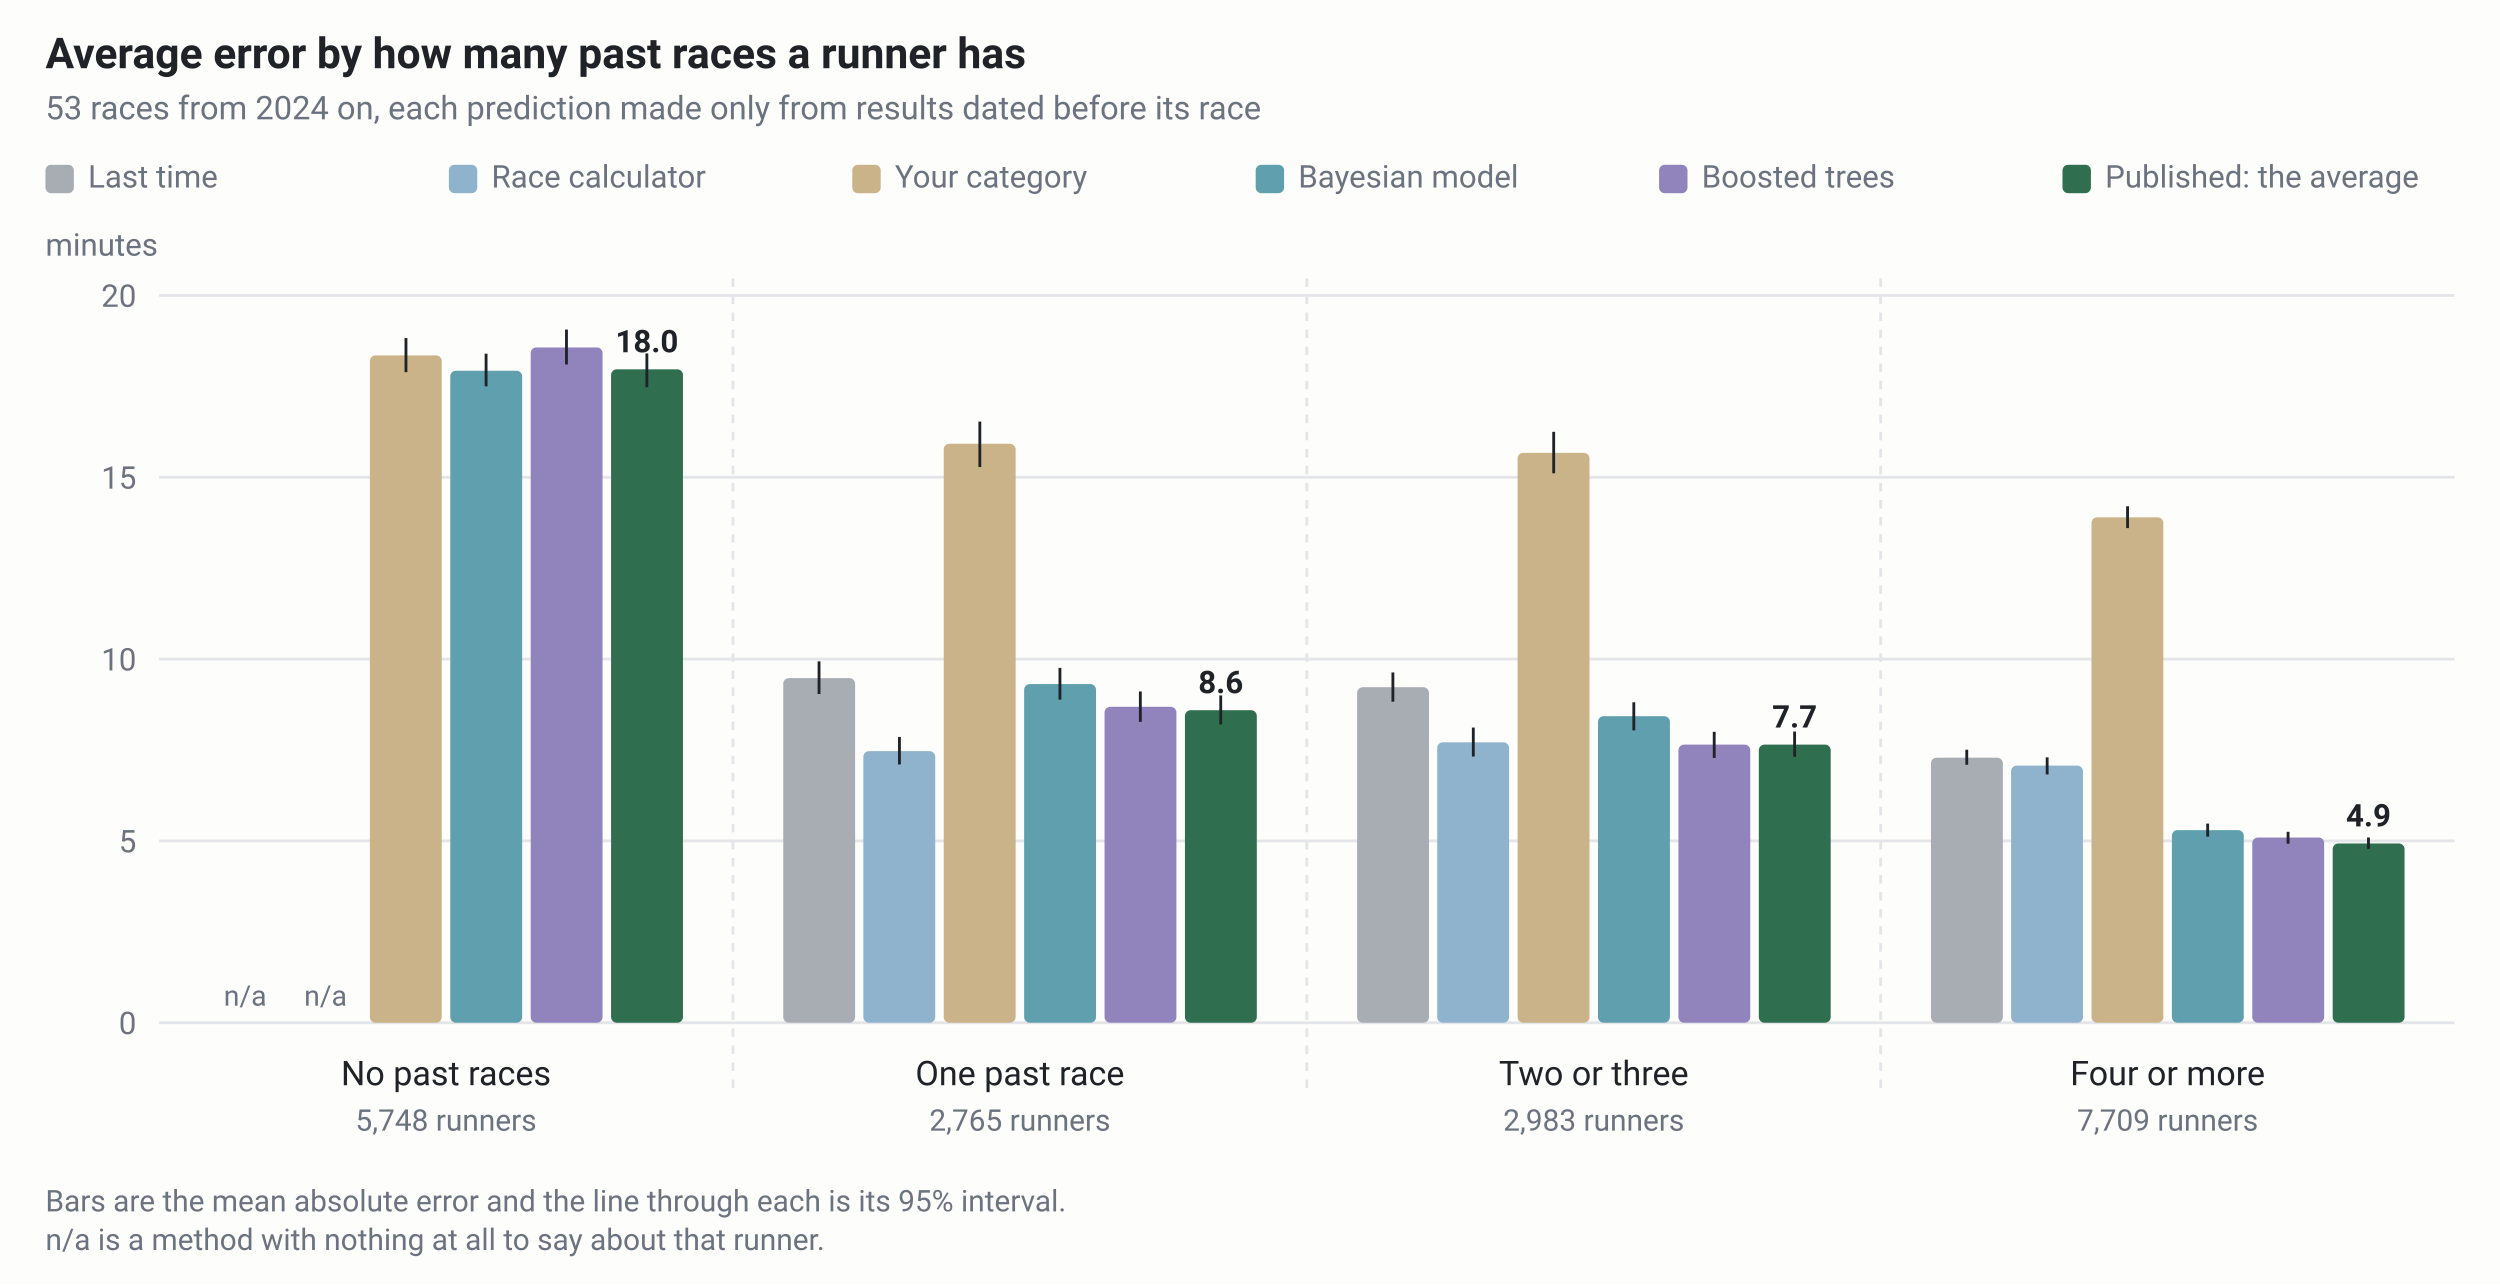
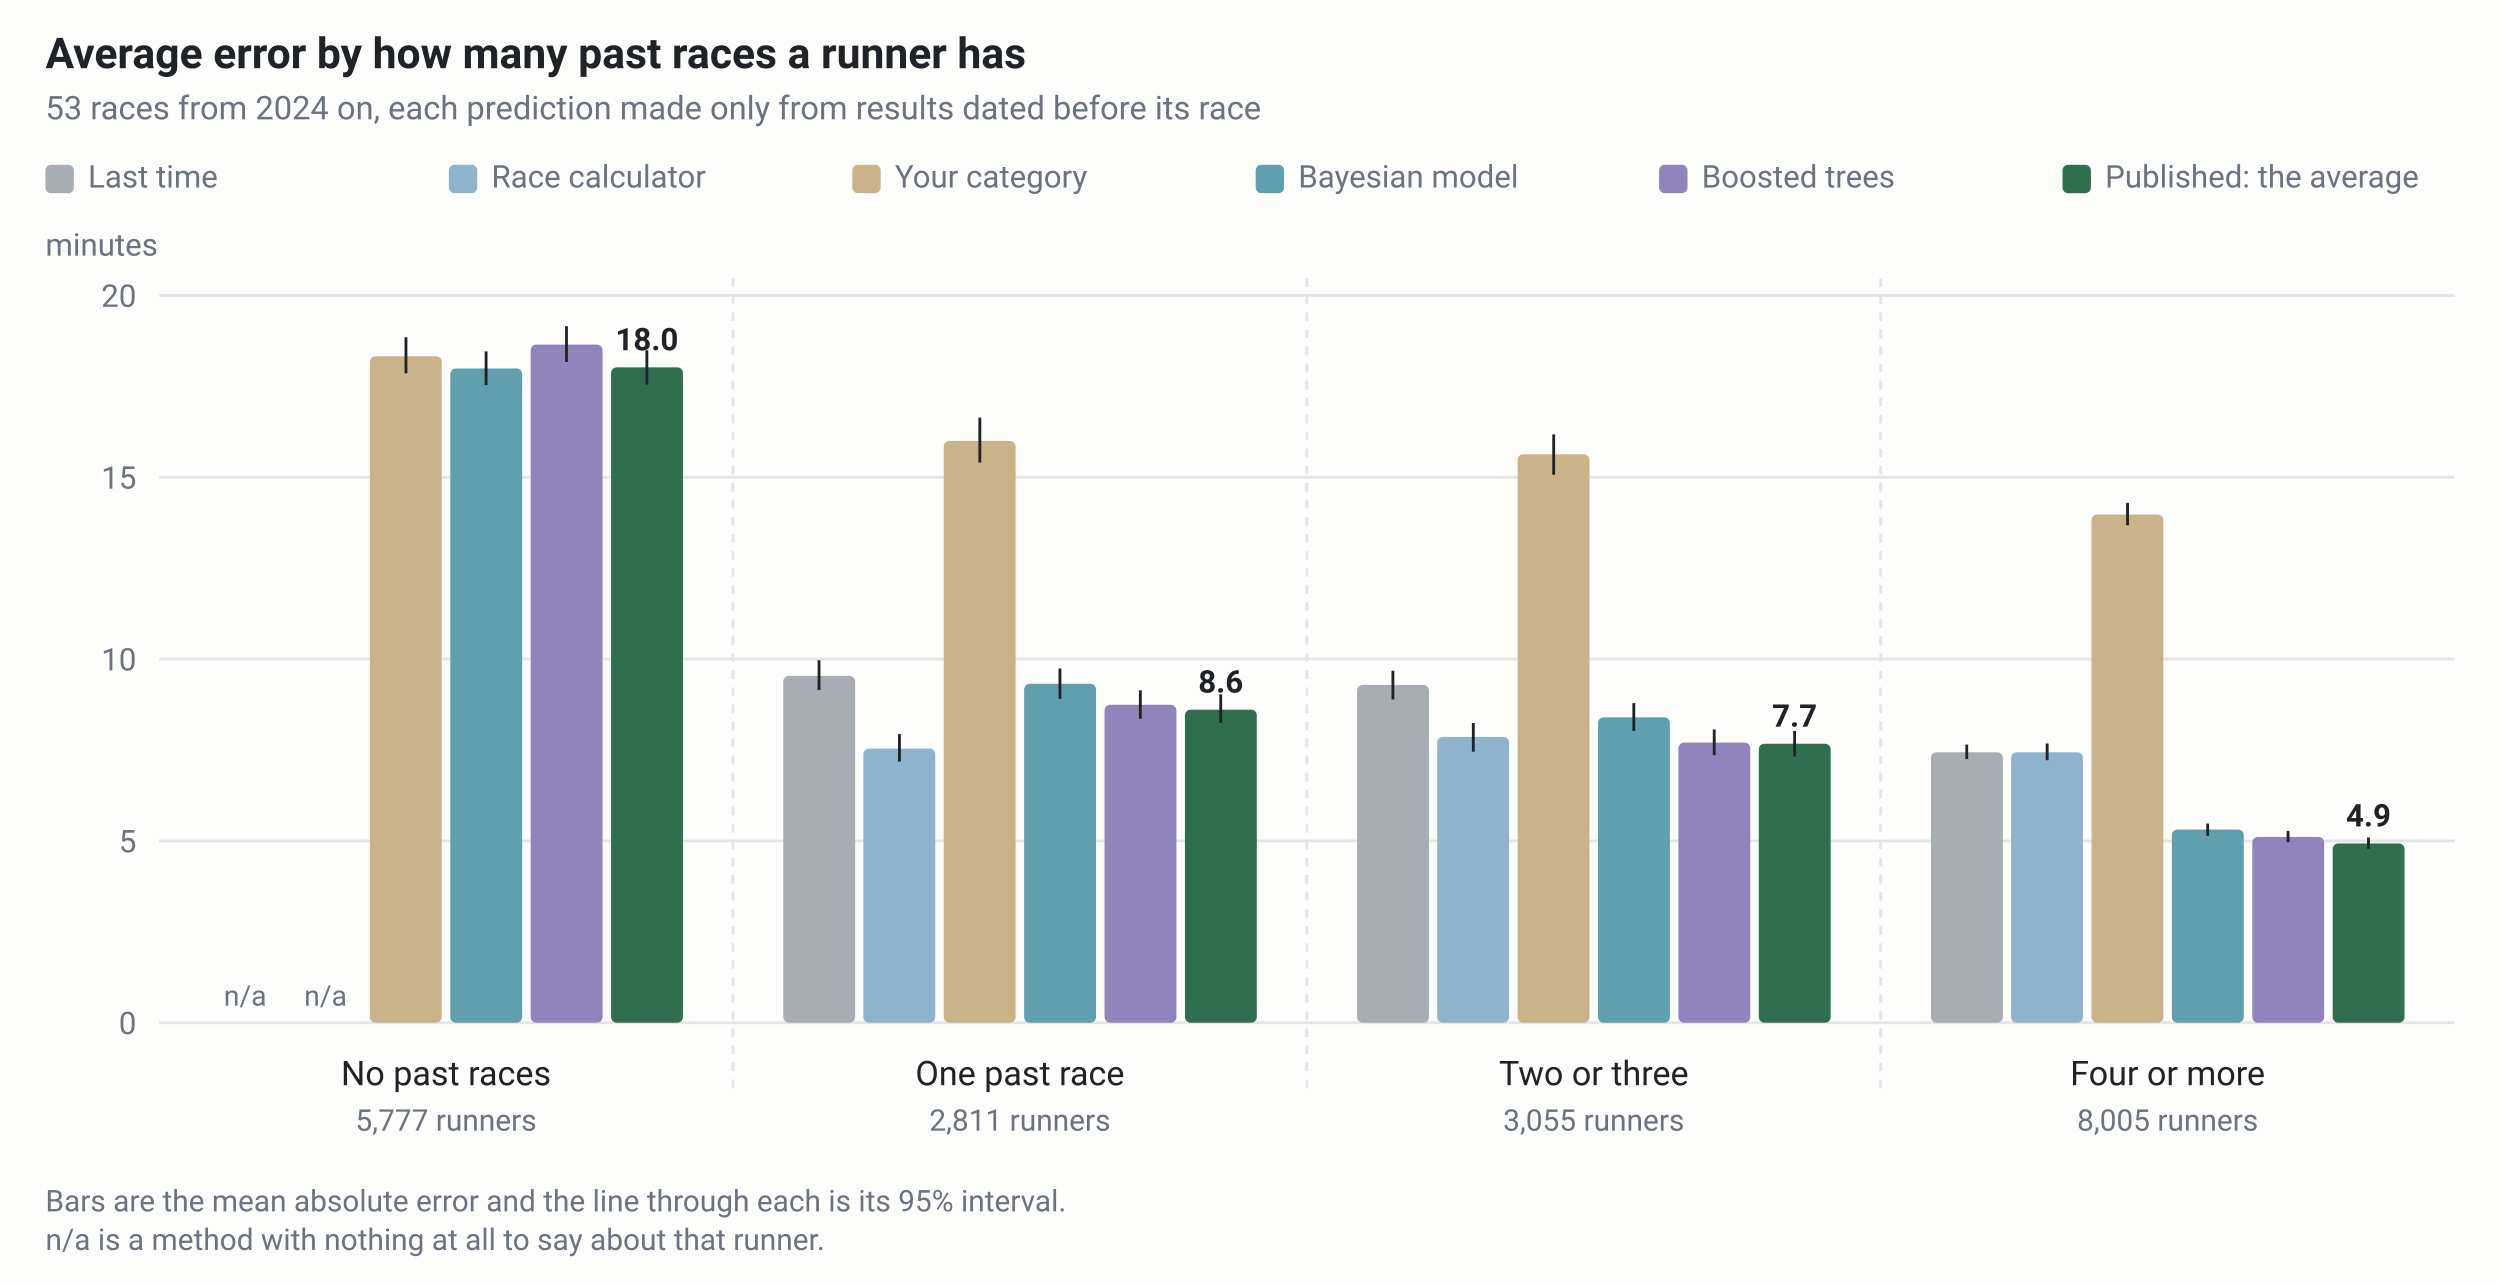
<svg xmlns="http://www.w3.org/2000/svg" viewBox="0 0 880 452" width="880" height="452" role="img" aria-label="Average error by how many past races a runner has" font-family="system-ui, -apple-system, 'Segoe UI', Roboto, Helvetica, Arial, sans-serif">
  <rect width="880" height="452" fill="#fdfdfb" />
  <text x="16" y="24" font-size="15" fill="#1f2328" text-anchor="start" font-weight="600">Average error by how many past races a runner has</text>
  <text x="16" y="42" font-size="11.5" fill="#6b7280" text-anchor="start" font-weight="normal">53 races from 2024 on, each prediction made only from results dated before its race</text>
  <rect x="16" y="58" width="10" height="10" rx="2" fill="#a8adb4" />
  <text x="31" y="66" font-size="11" fill="#6b7280" text-anchor="start" font-weight="normal">Last time</text>
  <rect x="158" y="58" width="10" height="10" rx="2" fill="#8fb3cc" />
  <text x="173" y="66" font-size="11" fill="#6b7280" text-anchor="start" font-weight="normal">Race calculator</text>
  <rect x="300" y="58" width="10" height="10" rx="2" fill="#cbb389" />
  <text x="315" y="66" font-size="11" fill="#6b7280" text-anchor="start" font-weight="normal">Your category</text>
  <rect x="442" y="58" width="10" height="10" rx="2" fill="#5f9fae" />
  <text x="457" y="66" font-size="11" fill="#6b7280" text-anchor="start" font-weight="normal">Bayesian model</text>
  <rect x="584" y="58" width="10" height="10" rx="2" fill="#9184bd" />
  <text x="599" y="66" font-size="11" fill="#6b7280" text-anchor="start" font-weight="normal">Boosted trees</text>
  <rect x="726" y="58" width="10" height="10" rx="2" fill="#2f6f4f" />
  <text x="741" y="66" font-size="11" fill="#6b7280" text-anchor="start" font-weight="normal">Published: the average</text>
  <line x1="56" y1="360" x2="864" y2="360" stroke="#e3e5e8" stroke-width="1" />
  <text x="48" y="364" font-size="11" fill="#6b7280" text-anchor="end" font-weight="normal">0</text>
  <line x1="56" y1="296" x2="864" y2="296" stroke="#e3e5e8" stroke-width="1" />
  <text x="48" y="300" font-size="11" fill="#6b7280" text-anchor="end" font-weight="normal">5</text>
  <line x1="56" y1="232" x2="864" y2="232" stroke="#e3e5e8" stroke-width="1" />
  <text x="48" y="236" font-size="11" fill="#6b7280" text-anchor="end" font-weight="normal">10</text>
  <line x1="56" y1="168" x2="864" y2="168" stroke="#e3e5e8" stroke-width="1" />
  <text x="48" y="172" font-size="11" fill="#6b7280" text-anchor="end" font-weight="normal">15</text>
  <line x1="56" y1="104" x2="864" y2="104" stroke="#e3e5e8" stroke-width="1" />
  <text x="48" y="108" font-size="11" fill="#6b7280" text-anchor="end" font-weight="normal">20</text>
  <text x="16" y="90" font-size="11" fill="#6b7280" text-anchor="start" font-weight="normal">minutes</text>
  <text x="157" y="382" font-size="12" fill="#1f2328" text-anchor="middle" font-weight="normal">No past races</text>
-   <text x="157" y="398" font-size="10.5" fill="#6b7280" text-anchor="middle" font-weight="normal">5,748 runners</text>
+   <text x="157" y="398" font-size="10.5" fill="#6b7280" text-anchor="middle" font-weight="normal">5,777 runners</text>
  <text x="86.3" y="354" font-size="10" fill="#6b7280" text-anchor="middle" font-weight="normal">n/a</text>
  <text x="114.6" y="354" font-size="10" fill="#6b7280" text-anchor="middle" font-weight="normal">n/a</text>
-   <rect x="130.2" y="125.1" width="25.3" height="234.9" rx="2" fill="#cbb389" />
-   <line x1="142.9" y1="131" x2="142.9" y2="119" stroke="#1f2328" stroke-width="1" />
-   <rect x="158.5" y="130.5" width="25.3" height="229.5" rx="2" fill="#5f9fae" />
-   <line x1="171.1" y1="136" x2="171.1" y2="124.5" stroke="#1f2328" stroke-width="1" />
-   <rect x="186.8" y="122.3" width="25.3" height="237.7" rx="2" fill="#9184bd" />
-   <line x1="199.4" y1="128.3" x2="199.4" y2="116" stroke="#1f2328" stroke-width="1" />
-   <rect x="215.1" y="130" width="25.3" height="230" rx="2" fill="#2f6f4f" />
-   <line x1="227.7" y1="136.3" x2="227.7" y2="124.4" stroke="#1f2328" stroke-width="1" />
-   <text x="227.7" y="124" font-size="11" fill="#1f2328" text-anchor="middle" font-weight="600">18.0</text>
+   <rect x="130.2" y="125.4" width="25.3" height="234.6" rx="2" fill="#cbb389" />
+   <line x1="142.9" y1="131.4" x2="142.9" y2="118.7" stroke="#1f2328" stroke-width="1" />
+   <rect x="158.5" y="129.7" width="25.3" height="230.3" rx="2" fill="#5f9fae" />
+   <line x1="171.1" y1="135.5" x2="171.1" y2="123.7" stroke="#1f2328" stroke-width="1" />
+   <rect x="186.8" y="121.3" width="25.3" height="238.7" rx="2" fill="#9184bd" />
+   <line x1="199.4" y1="127.4" x2="199.4" y2="114.8" stroke="#1f2328" stroke-width="1" />
+   <rect x="215.1" y="129.3" width="25.3" height="230.7" rx="2" fill="#2f6f4f" />
+   <line x1="227.7" y1="135.4" x2="227.7" y2="123.3" stroke="#1f2328" stroke-width="1" />
+   <text x="227.7" y="123.3" font-size="11" fill="#1f2328" text-anchor="middle" font-weight="600">18.0</text>
  <line x1="258" y1="98" x2="258" y2="386" stroke="#e3e5e8" stroke-width="1" stroke-dasharray="3 3" />
  <text x="359" y="382" font-size="12" fill="#1f2328" text-anchor="middle" font-weight="normal">One past race</text>
-   <text x="359" y="398" font-size="10.5" fill="#6b7280" text-anchor="middle" font-weight="normal">2,765 runners</text>
-   <rect x="275.7" y="238.7" width="25.3" height="121.3" rx="2" fill="#a8adb4" />
-   <line x1="288.3" y1="244.3" x2="288.3" y2="232.8" stroke="#1f2328" stroke-width="1" />
-   <rect x="303.9" y="264.4" width="25.3" height="95.6" rx="2" fill="#8fb3cc" />
-   <line x1="316.6" y1="269.1" x2="316.6" y2="259.4" stroke="#1f2328" stroke-width="1" />
-   <rect x="332.2" y="156.2" width="25.3" height="203.8" rx="2" fill="#cbb389" />
-   <line x1="344.9" y1="164.4" x2="344.9" y2="148.4" stroke="#1f2328" stroke-width="1" />
-   <rect x="360.5" y="240.8" width="25.3" height="119.2" rx="2" fill="#5f9fae" />
-   <line x1="373.1" y1="246.3" x2="373.1" y2="235.1" stroke="#1f2328" stroke-width="1" />
-   <rect x="388.8" y="248.8" width="25.3" height="111.2" rx="2" fill="#9184bd" />
-   <line x1="401.4" y1="254.1" x2="401.4" y2="243.4" stroke="#1f2328" stroke-width="1" />
-   <rect x="417.1" y="250" width="25.3" height="110" rx="2" fill="#2f6f4f" />
-   <line x1="429.7" y1="255" x2="429.7" y2="244.8" stroke="#1f2328" stroke-width="1" />
-   <text x="429.7" y="244" font-size="11" fill="#1f2328" text-anchor="middle" font-weight="600">8.6</text>
+   <text x="359" y="398" font-size="10.5" fill="#6b7280" text-anchor="middle" font-weight="normal">2,811 runners</text>
+   <rect x="275.7" y="237.9" width="25.3" height="122.1" rx="2" fill="#a8adb4" />
+   <line x1="288.3" y1="242.9" x2="288.3" y2="232.4" stroke="#1f2328" stroke-width="1" />
+   <rect x="303.9" y="263.5" width="25.3" height="96.5" rx="2" fill="#8fb3cc" />
+   <line x1="316.6" y1="268.1" x2="316.6" y2="258.4" stroke="#1f2328" stroke-width="1" />
+   <rect x="332.2" y="155.2" width="25.3" height="204.8" rx="2" fill="#cbb389" />
+   <line x1="344.9" y1="162.8" x2="344.9" y2="147" stroke="#1f2328" stroke-width="1" />
+   <rect x="360.5" y="240.7" width="25.3" height="119.3" rx="2" fill="#5f9fae" />
+   <line x1="373.1" y1="246" x2="373.1" y2="235.3" stroke="#1f2328" stroke-width="1" />
+   <rect x="388.8" y="248.1" width="25.3" height="111.9" rx="2" fill="#9184bd" />
+   <line x1="401.4" y1="253" x2="401.4" y2="243" stroke="#1f2328" stroke-width="1" />
+   <rect x="417.1" y="249.8" width="25.3" height="110.2" rx="2" fill="#2f6f4f" />
+   <line x1="429.7" y1="254.5" x2="429.7" y2="244.4" stroke="#1f2328" stroke-width="1" />
+   <text x="429.7" y="243.8" font-size="11" fill="#1f2328" text-anchor="middle" font-weight="600">8.6</text>
  <line x1="460" y1="98" x2="460" y2="386" stroke="#e3e5e8" stroke-width="1" stroke-dasharray="3 3" />
  <text x="561" y="382" font-size="12" fill="#1f2328" text-anchor="middle" font-weight="normal">Two or three</text>
-   <text x="561" y="398" font-size="10.5" fill="#6b7280" text-anchor="middle" font-weight="normal">2,983 runners</text>
-   <rect x="477.7" y="241.9" width="25.3" height="118.1" rx="2" fill="#a8adb4" />
-   <line x1="490.3" y1="247" x2="490.3" y2="236.7" stroke="#1f2328" stroke-width="1" />
-   <rect x="505.9" y="261.3" width="25.3" height="98.7" rx="2" fill="#8fb3cc" />
-   <line x1="518.6" y1="266.3" x2="518.6" y2="256.1" stroke="#1f2328" stroke-width="1" />
-   <rect x="534.2" y="159.4" width="25.3" height="200.6" rx="2" fill="#cbb389" />
-   <line x1="546.9" y1="166.6" x2="546.9" y2="152" stroke="#1f2328" stroke-width="1" />
-   <rect x="562.5" y="252.1" width="25.3" height="107.9" rx="2" fill="#5f9fae" />
-   <line x1="575.1" y1="257.1" x2="575.1" y2="247.2" stroke="#1f2328" stroke-width="1" />
-   <rect x="590.8" y="262.1" width="25.3" height="97.9" rx="2" fill="#9184bd" />
-   <line x1="603.4" y1="266.8" x2="603.4" y2="257.6" stroke="#1f2328" stroke-width="1" />
-   <rect x="619.1" y="262.1" width="25.3" height="97.9" rx="2" fill="#2f6f4f" />
-   <line x1="631.7" y1="266.4" x2="631.7" y2="257.5" stroke="#1f2328" stroke-width="1" />
-   <text x="631.7" y="256.1" font-size="11" fill="#1f2328" text-anchor="middle" font-weight="600">7.7</text>
+   <text x="561" y="398" font-size="10.5" fill="#6b7280" text-anchor="middle" font-weight="normal">3,055 runners</text>
+   <rect x="477.7" y="241.1" width="25.3" height="118.9" rx="2" fill="#a8adb4" />
+   <line x1="490.3" y1="246.2" x2="490.3" y2="236.1" stroke="#1f2328" stroke-width="1" />
+   <rect x="505.9" y="259.4" width="25.3" height="100.6" rx="2" fill="#8fb3cc" />
+   <line x1="518.6" y1="264.6" x2="518.6" y2="254.5" stroke="#1f2328" stroke-width="1" />
+   <rect x="534.2" y="159.9" width="25.3" height="200.1" rx="2" fill="#cbb389" />
+   <line x1="546.9" y1="167.1" x2="546.9" y2="152.9" stroke="#1f2328" stroke-width="1" />
+   <rect x="562.5" y="252.5" width="25.3" height="107.5" rx="2" fill="#5f9fae" />
+   <line x1="575.1" y1="257.3" x2="575.1" y2="247.5" stroke="#1f2328" stroke-width="1" />
+   <rect x="590.8" y="261.4" width="25.3" height="98.6" rx="2" fill="#9184bd" />
+   <line x1="603.4" y1="265.8" x2="603.4" y2="256.8" stroke="#1f2328" stroke-width="1" />
+   <rect x="619.1" y="261.8" width="25.3" height="98.2" rx="2" fill="#2f6f4f" />
+   <line x1="631.7" y1="266.3" x2="631.7" y2="257.3" stroke="#1f2328" stroke-width="1" />
+   <text x="631.7" y="255.8" font-size="11" fill="#1f2328" text-anchor="middle" font-weight="600">7.7</text>
  <line x1="662" y1="98" x2="662" y2="386" stroke="#e3e5e8" stroke-width="1" stroke-dasharray="3 3" />
  <text x="763" y="382" font-size="12" fill="#1f2328" text-anchor="middle" font-weight="normal">Four or more</text>
-   <text x="763" y="398" font-size="10.5" fill="#6b7280" text-anchor="middle" font-weight="normal">7,709 runners</text>
-   <rect x="679.7" y="266.7" width="25.3" height="93.3" rx="2" fill="#a8adb4" />
-   <line x1="692.3" y1="269.2" x2="692.3" y2="263.9" stroke="#1f2328" stroke-width="1" />
-   <rect x="707.9" y="269.5" width="25.3" height="90.5" rx="2" fill="#8fb3cc" />
-   <line x1="720.6" y1="272.6" x2="720.6" y2="266.6" stroke="#1f2328" stroke-width="1" />
-   <rect x="736.2" y="182.1" width="25.3" height="177.9" rx="2" fill="#cbb389" />
-   <line x1="748.9" y1="185.9" x2="748.9" y2="178.2" stroke="#1f2328" stroke-width="1" />
-   <rect x="764.5" y="292.2" width="25.3" height="67.8" rx="2" fill="#5f9fae" />
-   <line x1="777.1" y1="294.5" x2="777.1" y2="289.9" stroke="#1f2328" stroke-width="1" />
-   <rect x="792.8" y="294.8" width="25.3" height="65.2" rx="2" fill="#9184bd" />
-   <line x1="805.4" y1="297" x2="805.4" y2="292.8" stroke="#1f2328" stroke-width="1" />
+   <text x="763" y="398" font-size="10.5" fill="#6b7280" text-anchor="middle" font-weight="normal">8,005 runners</text>
+   <rect x="679.7" y="264.8" width="25.3" height="95.2" rx="2" fill="#a8adb4" />
+   <line x1="692.3" y1="267.2" x2="692.3" y2="262.1" stroke="#1f2328" stroke-width="1" />
+   <rect x="707.9" y="264.8" width="25.3" height="95.2" rx="2" fill="#8fb3cc" />
+   <line x1="720.6" y1="267.6" x2="720.6" y2="261.7" stroke="#1f2328" stroke-width="1" />
+   <rect x="736.2" y="181.1" width="25.3" height="178.9" rx="2" fill="#cbb389" />
+   <line x1="748.9" y1="184.9" x2="748.9" y2="177" stroke="#1f2328" stroke-width="1" />
+   <rect x="764.5" y="292" width="25.3" height="68" rx="2" fill="#5f9fae" />
+   <line x1="777.1" y1="294.2" x2="777.1" y2="289.9" stroke="#1f2328" stroke-width="1" />
+   <rect x="792.8" y="294.6" width="25.3" height="65.4" rx="2" fill="#9184bd" />
+   <line x1="805.4" y1="296.4" x2="805.4" y2="292.5" stroke="#1f2328" stroke-width="1" />
  <rect x="821.1" y="296.9" width="25.3" height="63.1" rx="2" fill="#2f6f4f" />
  <line x1="833.7" y1="298.8" x2="833.7" y2="294.8" stroke="#1f2328" stroke-width="1" />
  <text x="833.7" y="290.9" font-size="11" fill="#1f2328" text-anchor="middle" font-weight="600">4.9</text>
  <text x="16" y="426.4" font-size="10.5" fill="#6b7280" text-anchor="start" font-weight="normal">Bars are the mean absolute error and the line through each is its 95% interval.</text>
  <text x="16" y="440" font-size="10.5" fill="#6b7280" text-anchor="start" font-weight="normal">n/a is a method with nothing at all to say about that runner.</text>
</svg>
